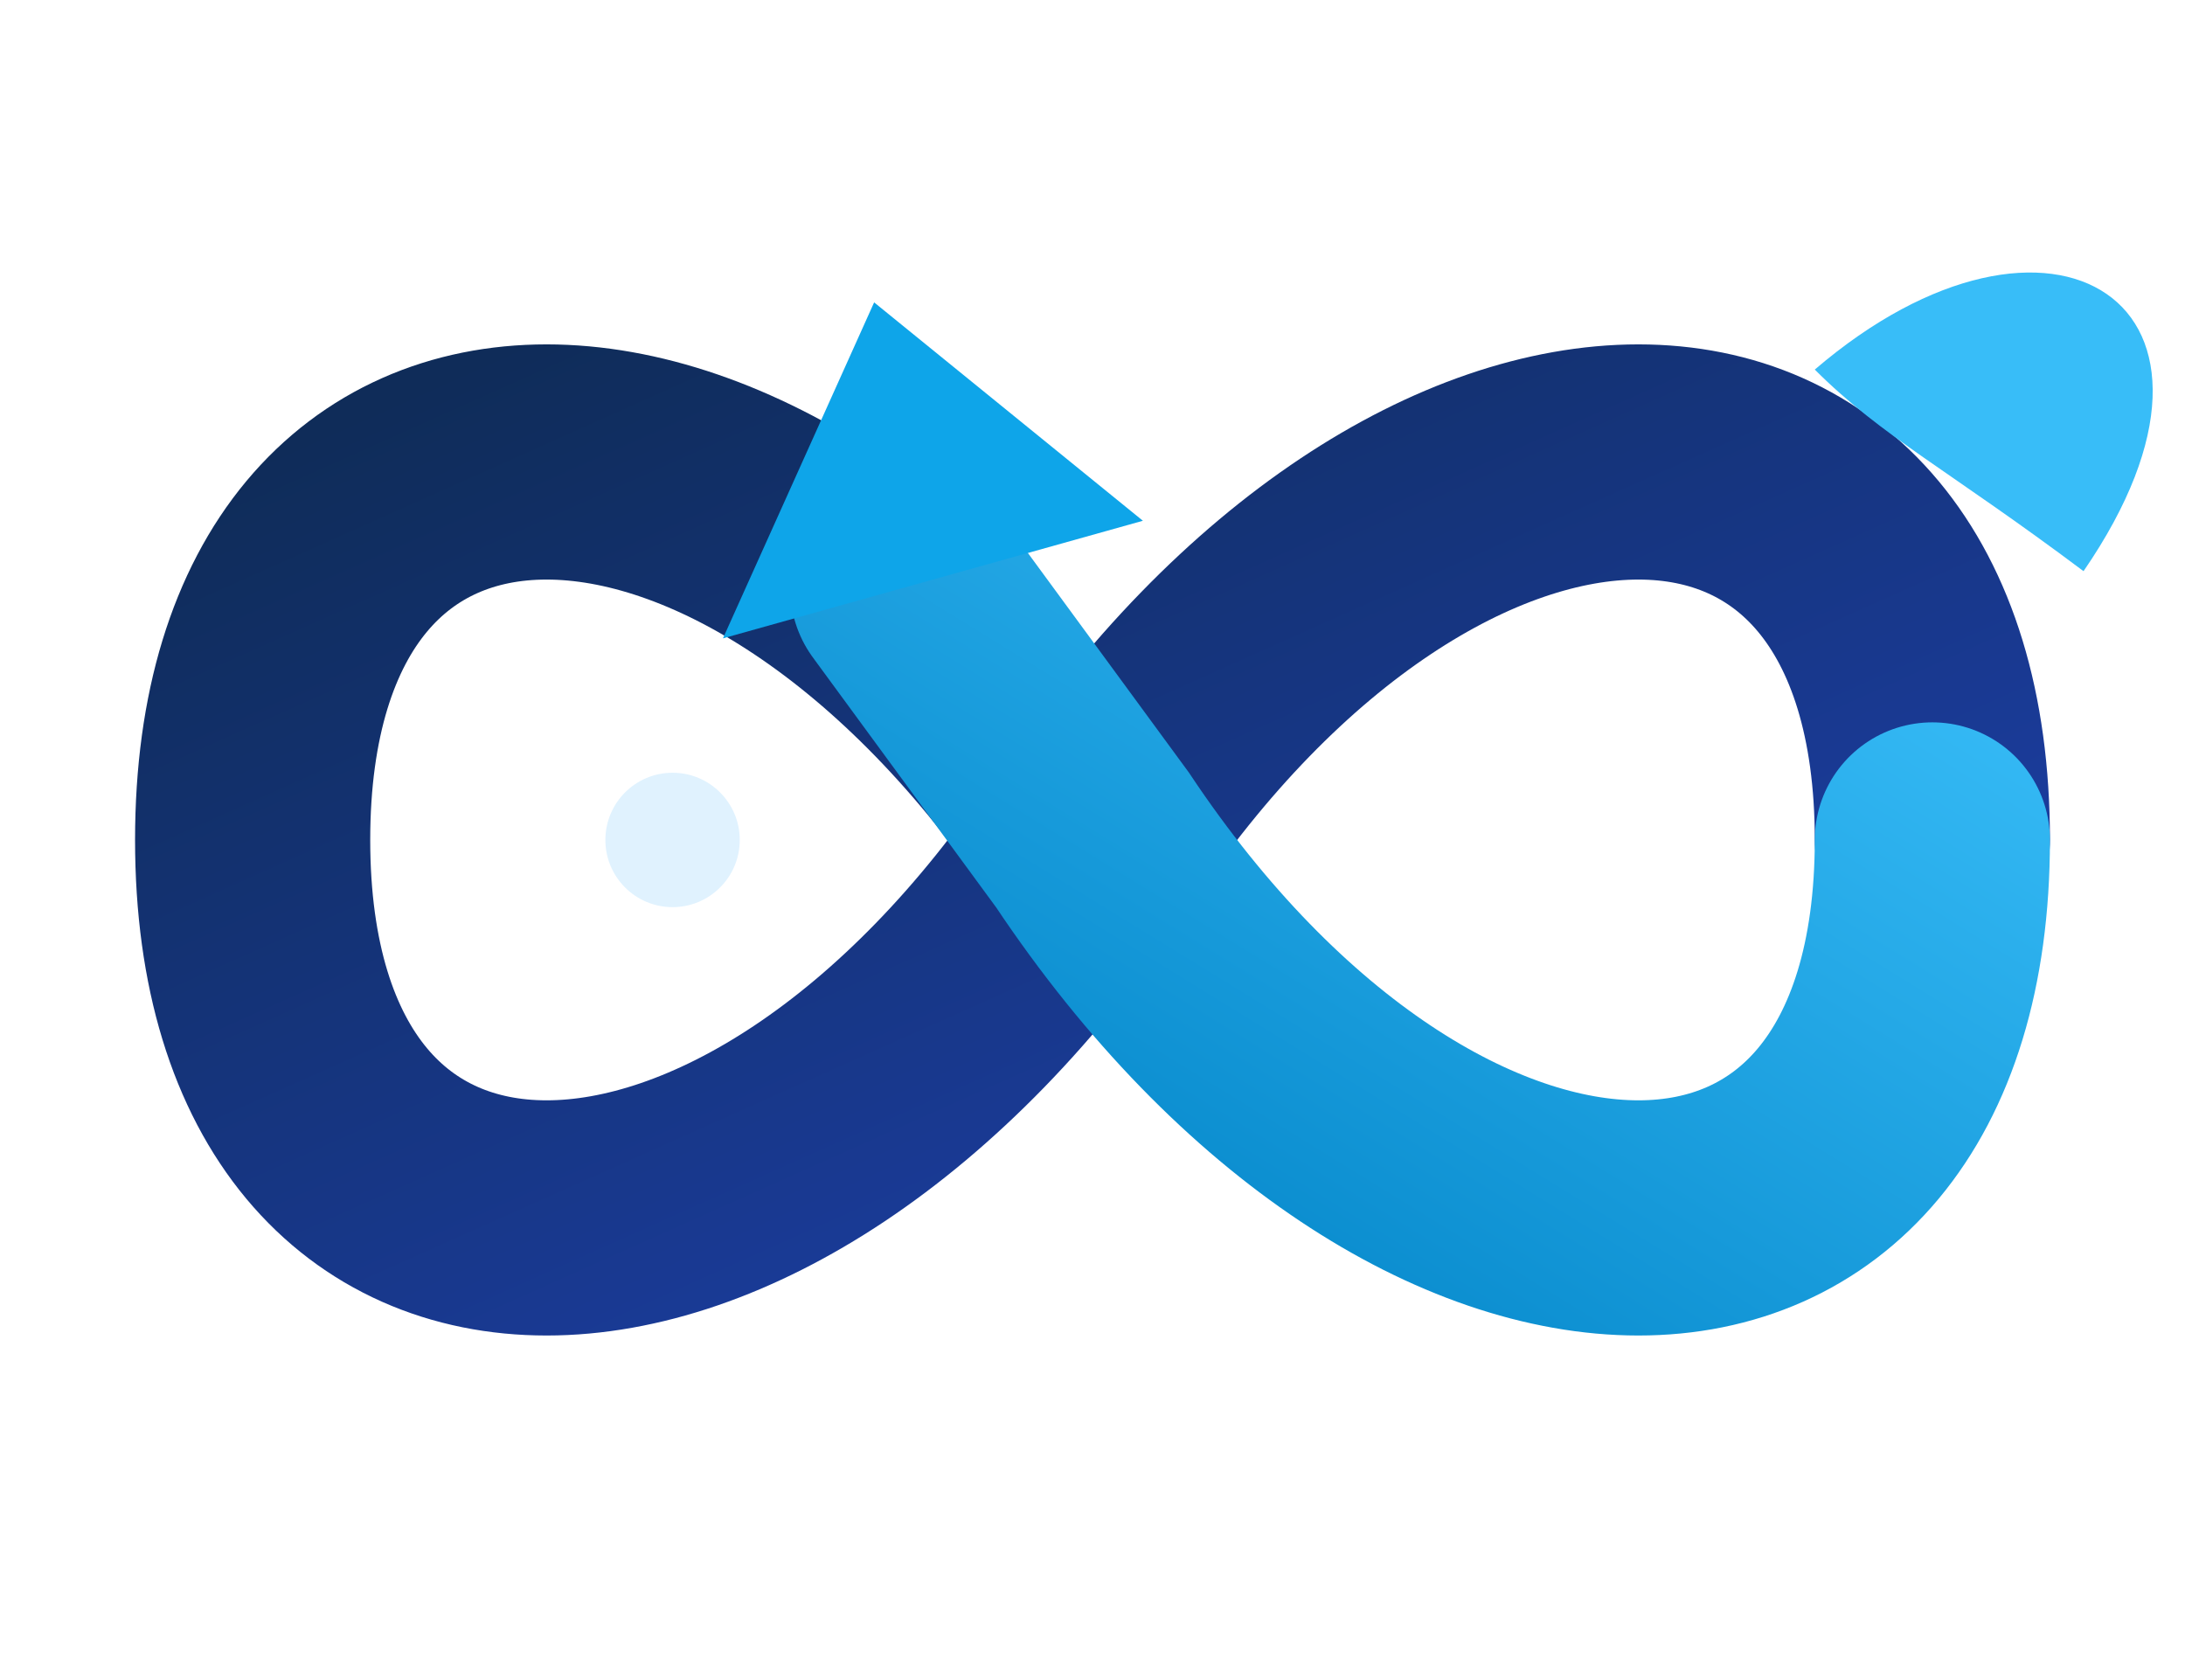
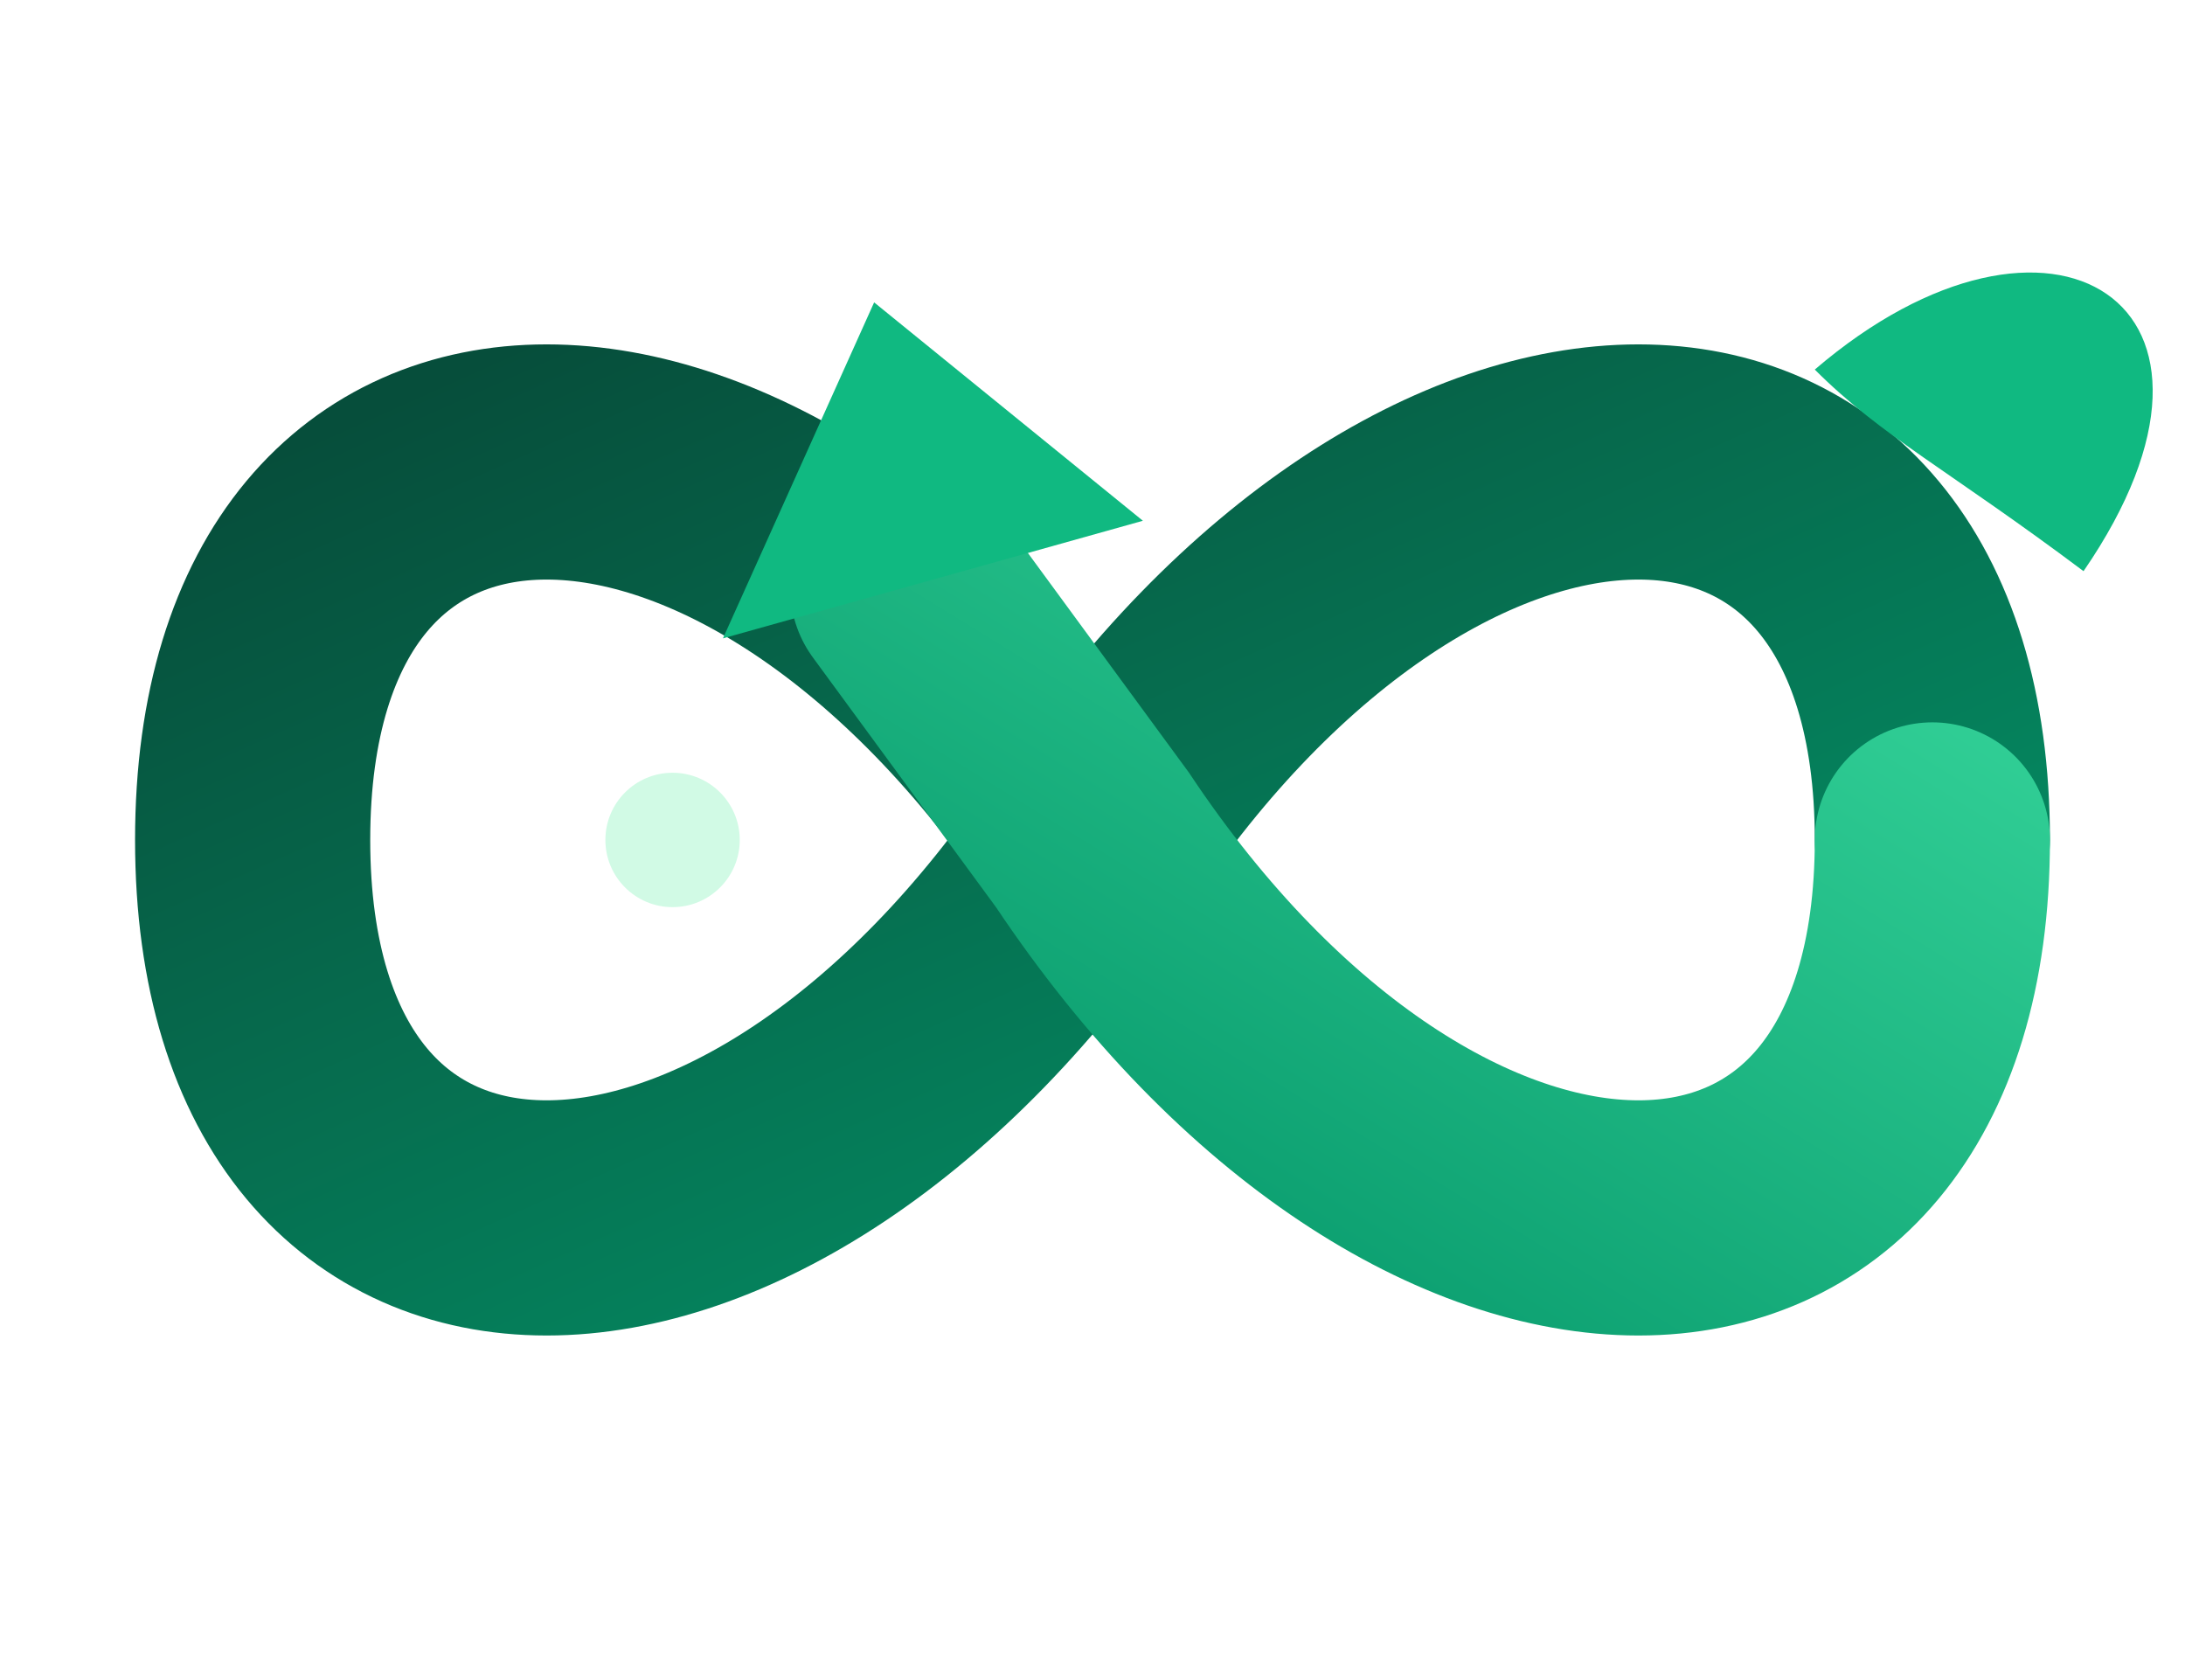
<svg xmlns="http://www.w3.org/2000/svg" viewBox="0 0 130 100" width="160" height="123">
  <defs>
-     <linearGradient id="b1" x1="0%" y1="0%" x2="100%" y2="100%">
-       <stop offset="0%" stop-color="#0F2C59" />
-       <stop offset="100%" stop-color="#1E40AF" />
+     <linearGradient id="g1" x1="0%" y1="0%" x2="100%" y2="100%">
+       <stop offset="0%" stop-color="#064E3B" />
+       <stop offset="100%" stop-color="#059669" />
    </linearGradient>
-     <linearGradient id="b2" x1="0%" y1="100%" x2="100%" y2="0%">
-       <stop offset="0%" stop-color="#0284C7" />
-       <stop offset="100%" stop-color="#38BDF8" />
+     <linearGradient id="g2" x1="0%" y1="100%" x2="100%" y2="0%">
+       <stop offset="0%" stop-color="#059669" />
+       <stop offset="100%" stop-color="#34D399" />
    </linearGradient>
  </defs>
  <g transform="translate(10, 0)">
-     <path d="M 55 50 C 35 20, 5 20, 5 50 C 5 80, 35 80, 55 50 C 75 20, 105 20, 105 50" fill="none" stroke="url(#b1)" stroke-width="14" stroke-linecap="round" />
-     <path d="M 105 50 C 105 80, 75 80, 55 50 L 44 35" fill="none" stroke="url(#b2)" stroke-width="14" stroke-linecap="round" />
-     <polygon points="33,38 42,18 58,31" fill="#0EA5E9" />
-     <path d="M 98 22 C 112 10, 125 18, 114 34 C 106 28, 102 26, 98 22 Z" fill="#38BDF8" />
-     <circle cx="30" cy="50" r="4" fill="#E0F2FE" />
+     <path d="M 55 50 C 35 20, 5 20, 5 50 C 5 80, 35 80, 55 50 C 75 20, 105 20, 105 50" fill="none" stroke="url(#g1)" stroke-width="14" stroke-linecap="round" />
+     <path d="M 105 50 C 105 80, 75 80, 55 50 L 44 35" fill="none" stroke="url(#g2)" stroke-width="14" stroke-linecap="round" />
+     <polygon points="33,38 42,18 58,31" fill="#10B981" />
+     <path d="M 98 22 C 112 10, 125 18, 114 34 C 106 28, 102 26, 98 22 Z" fill="#10B981" />
+     <circle cx="30" cy="50" r="4" fill="#D1FAE5" />
  </g>
</svg>
